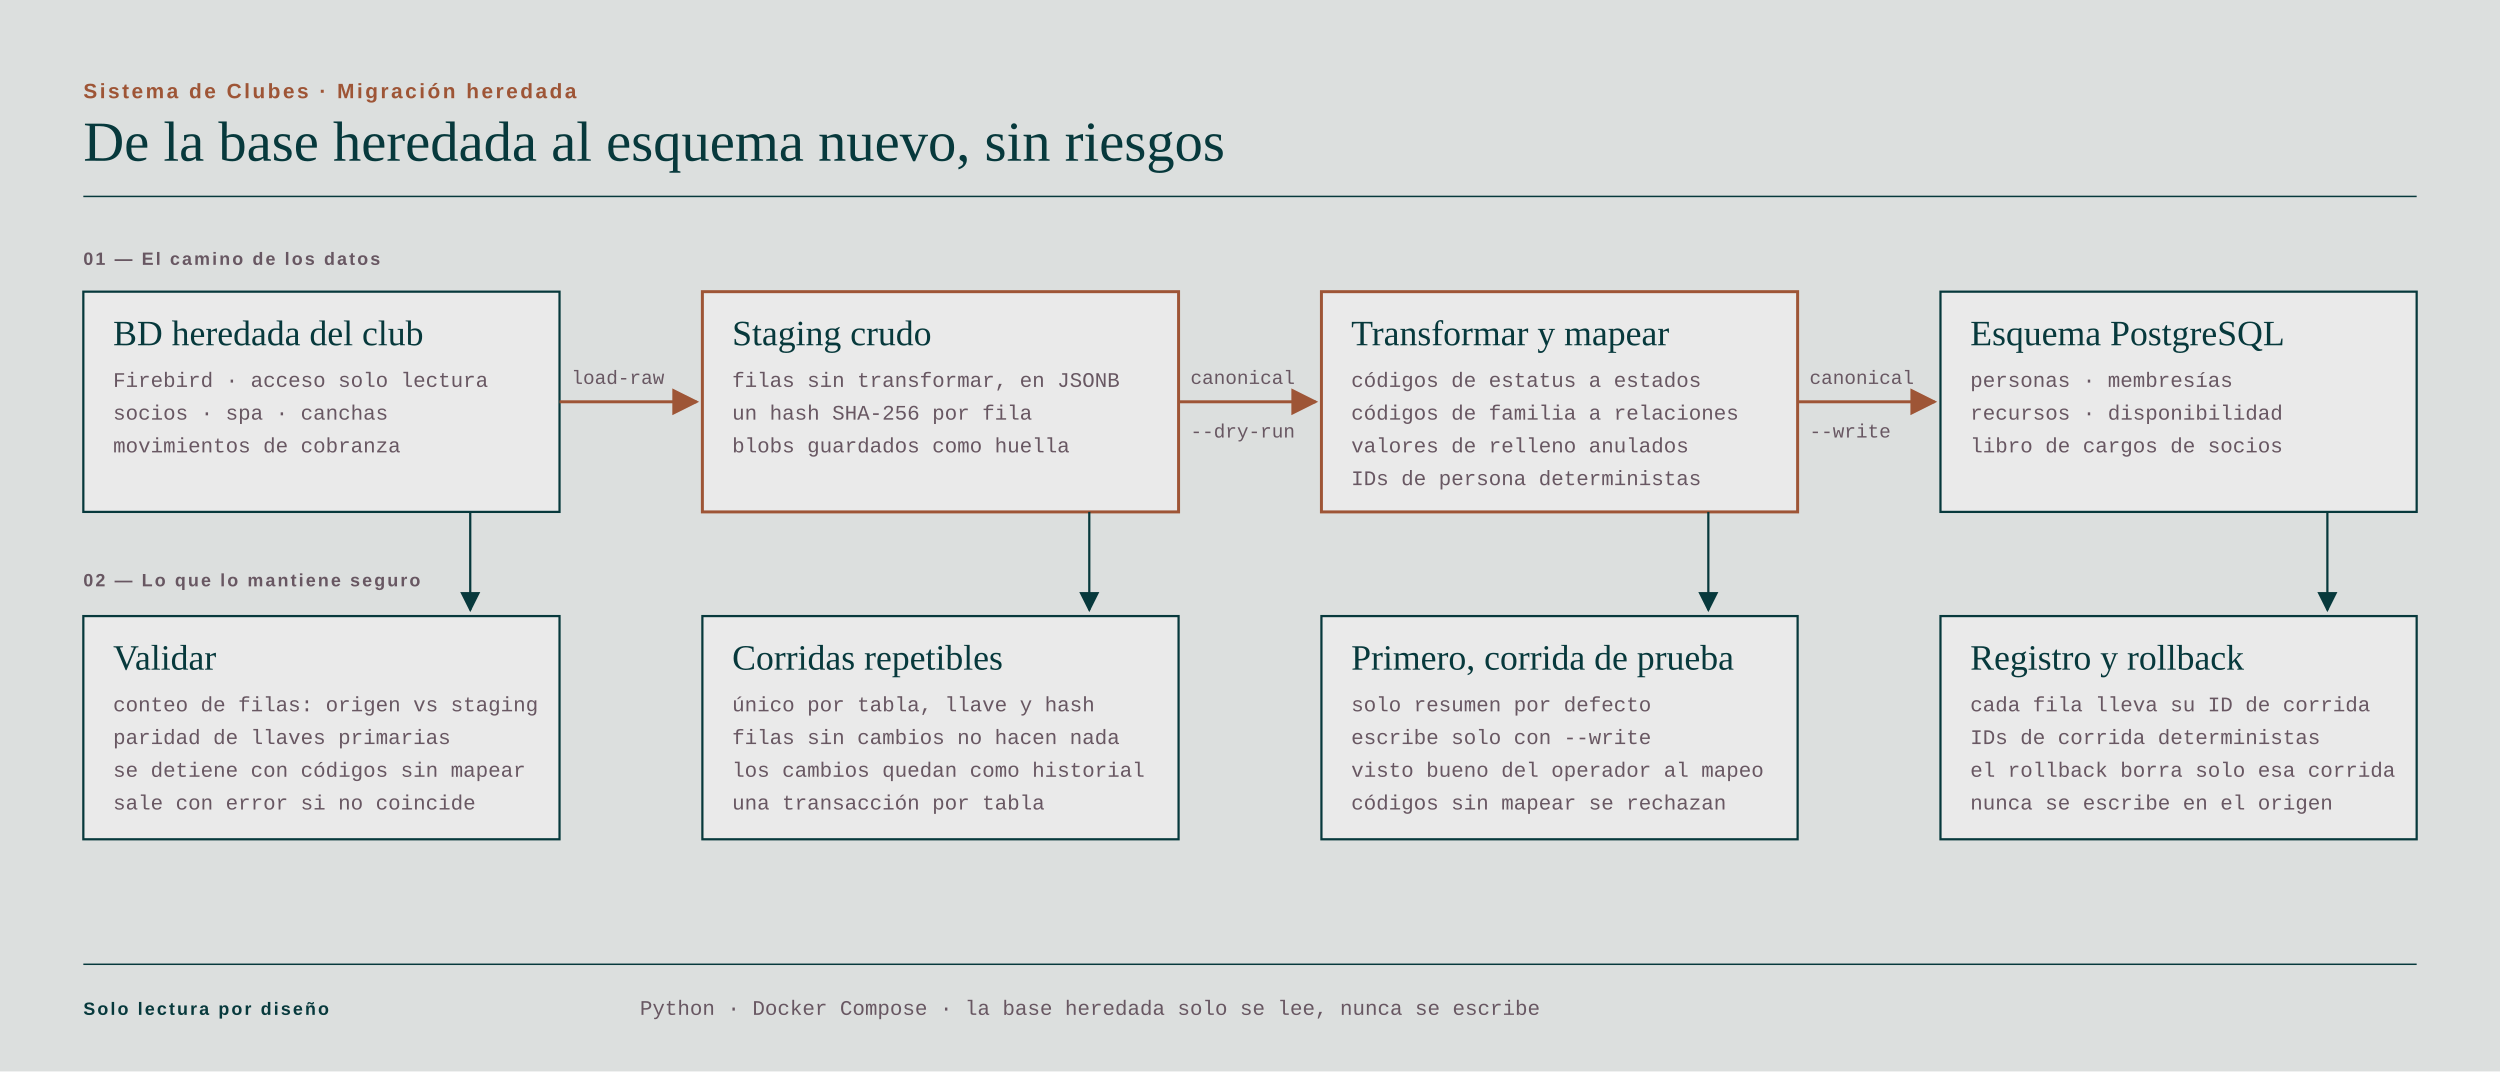
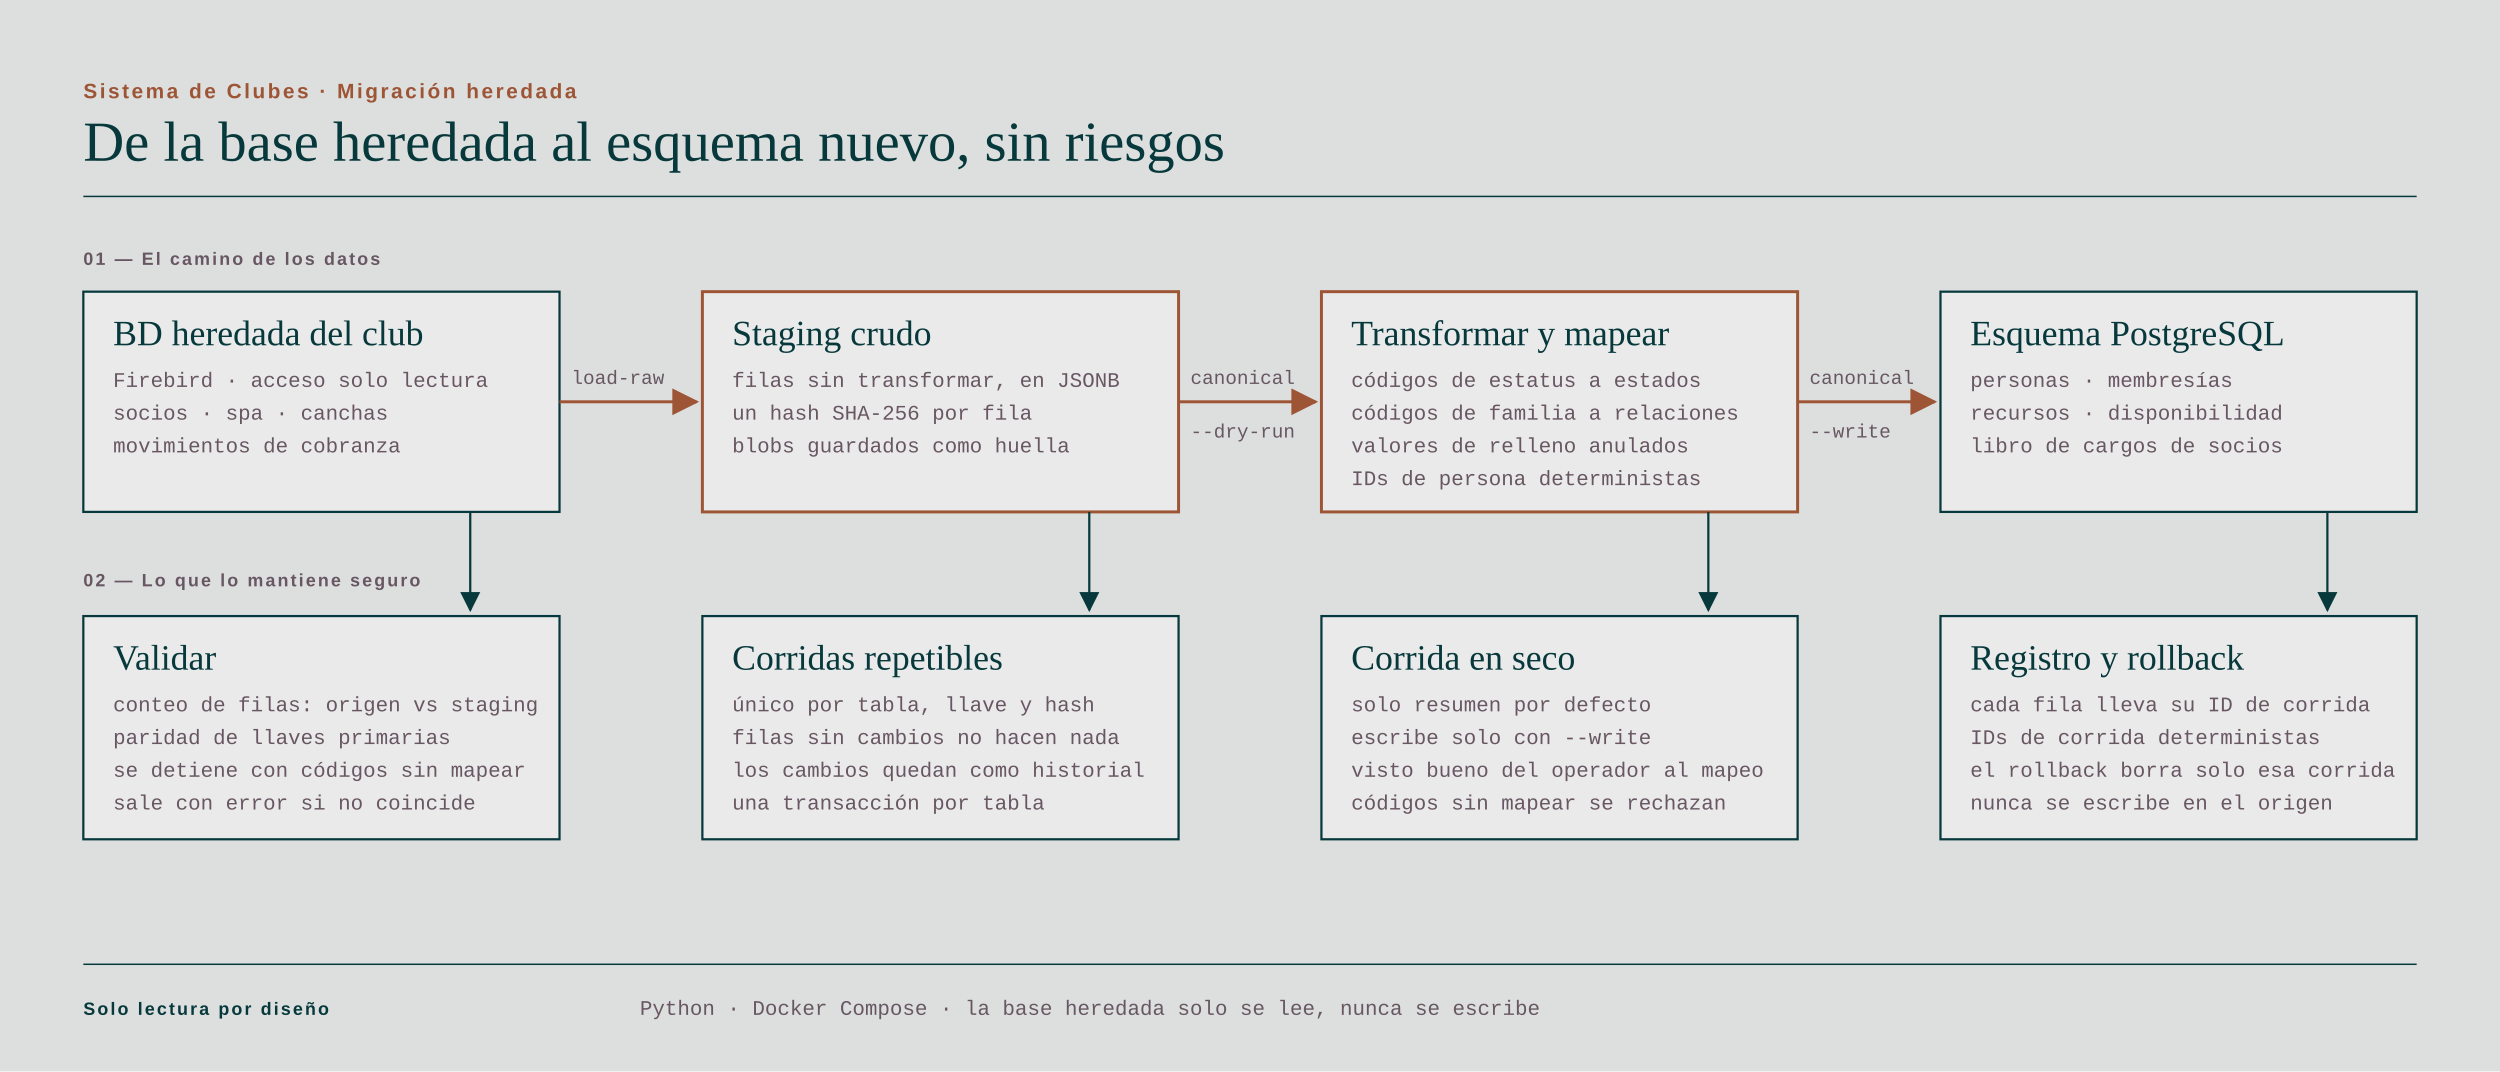
<svg xmlns="http://www.w3.org/2000/svg" viewBox="0 0 1680 720" width="1680" height="720" role="img" aria-labelledby="t d">
  <defs>
    <marker id="ink" viewBox="0 0 10 10" refX="9" refY="5" markerWidth="9" markerHeight="9" orient="auto-start-reverse">
      <path d="M0 0 L10 5 L0 10 z" fill="#07393C" />
    </marker>
    <marker id="acc" viewBox="0 0 10 10" refX="9" refY="5" markerWidth="9" markerHeight="9" orient="auto-start-reverse">
      <path d="M0 0 L10 5 L0 10 z" fill="#9E5536" />
    </marker>
    <style>
      .serif{font-family:Newsreader,Georgia,'Times New Roman',serif;fill:#07393C}
      .sans{font-family:'Archivo Narrow','Arial Narrow',Arial,sans-serif;font-weight:600;letter-spacing:.12em;text-transform:uppercase}
      .mono{font-family:'IBM Plex Mono',Consolas,'Courier New',monospace;fill:#685762}
      .box{fill:#EAEAEA;stroke:#07393C;stroke-width:1.5}
      .hot{fill:#EAEAEA;stroke:#9E5536;stroke-width:2}
      .rule{stroke:#07393C;stroke-width:1}
      .flow{stroke:#9E5536;stroke-width:2;fill:none}
      .link{stroke:#07393C;stroke-width:1.5;fill:none}
    </style>
  </defs>
  <rect width="1680" height="720" fill="#DCDFDE" />
  <text x="56" y="66" class="sans" font-size="14" fill="#9E5536">Sistema de Clubes · Migración heredada</text>
  <text x="56" y="108" class="serif" font-size="38">De la base heredada al esquema nuevo, sin riesgos</text>
  <line x1="56" y1="132" x2="1624" y2="132" class="rule" />
  <text x="56" y="178" class="sans" font-size="12" fill="#685762">01 — El camino de los datos</text>
  <text x="56" y="394" class="sans" font-size="12" fill="#685762">02 — Lo que lo mantiene seguro</text>
  <rect x="56" y="196" width="320" height="148" class="box" />
  <text x="76" y="232" class="serif" font-size="24">BD heredada del club</text>
  <text x="76" y="260" class="mono" font-size="14">Firebird · acceso solo lectura</text>
  <text x="76" y="282" class="mono" font-size="14">socios · spa · canchas</text>
  <text x="76" y="304" class="mono" font-size="14">movimientos de cobranza</text>
  <path d="M376 270 H 468" class="flow" marker-end="url(#acc)" />
  <text x="384" y="258" class="mono" font-size="13">load-raw</text>
  <rect x="472" y="196" width="320" height="148" class="hot" />
  <text x="492" y="232" class="serif" font-size="24">Staging crudo</text>
  <text x="492" y="260" class="mono" font-size="14">filas sin transformar, en JSONB</text>
  <text x="492" y="282" class="mono" font-size="14">un hash SHA-256 por fila</text>
  <text x="492" y="304" class="mono" font-size="14">blobs guardados como huella</text>
  <path d="M792 270 H 884" class="flow" marker-end="url(#acc)" />
  <text x="800" y="258" class="mono" font-size="13">canonical</text>
  <text x="800" y="294" class="mono" font-size="13">--dry-run</text>
  <rect x="888" y="196" width="320" height="148" class="hot" />
  <text x="908" y="232" class="serif" font-size="24">Transformar y mapear</text>
  <text x="908" y="260" class="mono" font-size="14">códigos de estatus a estados</text>
  <text x="908" y="282" class="mono" font-size="14">códigos de familia a relaciones</text>
  <text x="908" y="304" class="mono" font-size="14">valores de relleno anulados</text>
  <text x="908" y="326" class="mono" font-size="14">IDs de persona deterministas</text>
  <path d="M1208 270 H 1300" class="flow" marker-end="url(#acc)" />
  <text x="1216" y="258" class="mono" font-size="13">canonical</text>
  <text x="1216" y="294" class="mono" font-size="13">--write</text>
  <rect x="1304" y="196" width="320" height="148" class="box" />
  <text x="1324" y="232" class="serif" font-size="24">Esquema PostgreSQL</text>
  <text x="1324" y="260" class="mono" font-size="14">personas · membresías</text>
  <text x="1324" y="282" class="mono" font-size="14">recursos · disponibilidad</text>
  <text x="1324" y="304" class="mono" font-size="14">libro de cargos de socios</text>
  <path d="M316 344 V 410" class="link" marker-end="url(#ink)" />
  <path d="M732 344 V 410" class="link" marker-end="url(#ink)" />
  <path d="M1148 344 V 410" class="link" marker-end="url(#ink)" />
  <path d="M1564 344 V 410" class="link" marker-end="url(#ink)" />
  <rect x="56" y="414" width="320" height="150" class="box" />
  <text x="76" y="450" class="serif" font-size="24">Validar</text>
  <text x="76" y="478" class="mono" font-size="14">conteo de filas: origen vs staging</text>
  <text x="76" y="500" class="mono" font-size="14">paridad de llaves primarias</text>
  <text x="76" y="522" class="mono" font-size="14">se detiene con códigos sin mapear</text>
  <text x="76" y="544" class="mono" font-size="14">sale con error si no coincide</text>
  <rect x="472" y="414" width="320" height="150" class="box" />
  <text x="492" y="450" class="serif" font-size="24">Corridas repetibles</text>
  <text x="492" y="478" class="mono" font-size="14">único por tabla, llave y hash</text>
  <text x="492" y="500" class="mono" font-size="14">filas sin cambios no hacen nada</text>
  <text x="492" y="522" class="mono" font-size="14">los cambios quedan como historial</text>
  <text x="492" y="544" class="mono" font-size="14">una transacción por tabla</text>
  <rect x="888" y="414" width="320" height="150" class="box" />
-   <text x="908" y="450" class="serif" font-size="24">Primero, corrida de prueba</text>
+   <text x="908" y="450" class="serif" font-size="24">Corrida en seco</text>
  <text x="908" y="478" class="mono" font-size="14">solo resumen por defecto</text>
  <text x="908" y="500" class="mono" font-size="14">escribe solo con --write</text>
  <text x="908" y="522" class="mono" font-size="14">visto bueno del operador al mapeo</text>
  <text x="908" y="544" class="mono" font-size="14">códigos sin mapear se rechazan</text>
  <rect x="1304" y="414" width="320" height="150" class="box" />
  <text x="1324" y="450" class="serif" font-size="24">Registro y rollback</text>
  <text x="1324" y="478" class="mono" font-size="14">cada fila lleva su ID de corrida</text>
  <text x="1324" y="500" class="mono" font-size="14">IDs de corrida deterministas</text>
  <text x="1324" y="522" class="mono" font-size="14">el rollback borra solo esa corrida</text>
  <text x="1324" y="544" class="mono" font-size="14">nunca se escribe en el origen</text>
  <line x1="56" y1="648" x2="1624" y2="648" class="rule" />
  <text x="56" y="682" class="sans" font-size="12" fill="#07393C">Solo lectura por diseño</text>
  <text x="430" y="682" class="mono" font-size="14">Python · Docker Compose · la base heredada solo se lee, nunca se escribe</text>
</svg>
